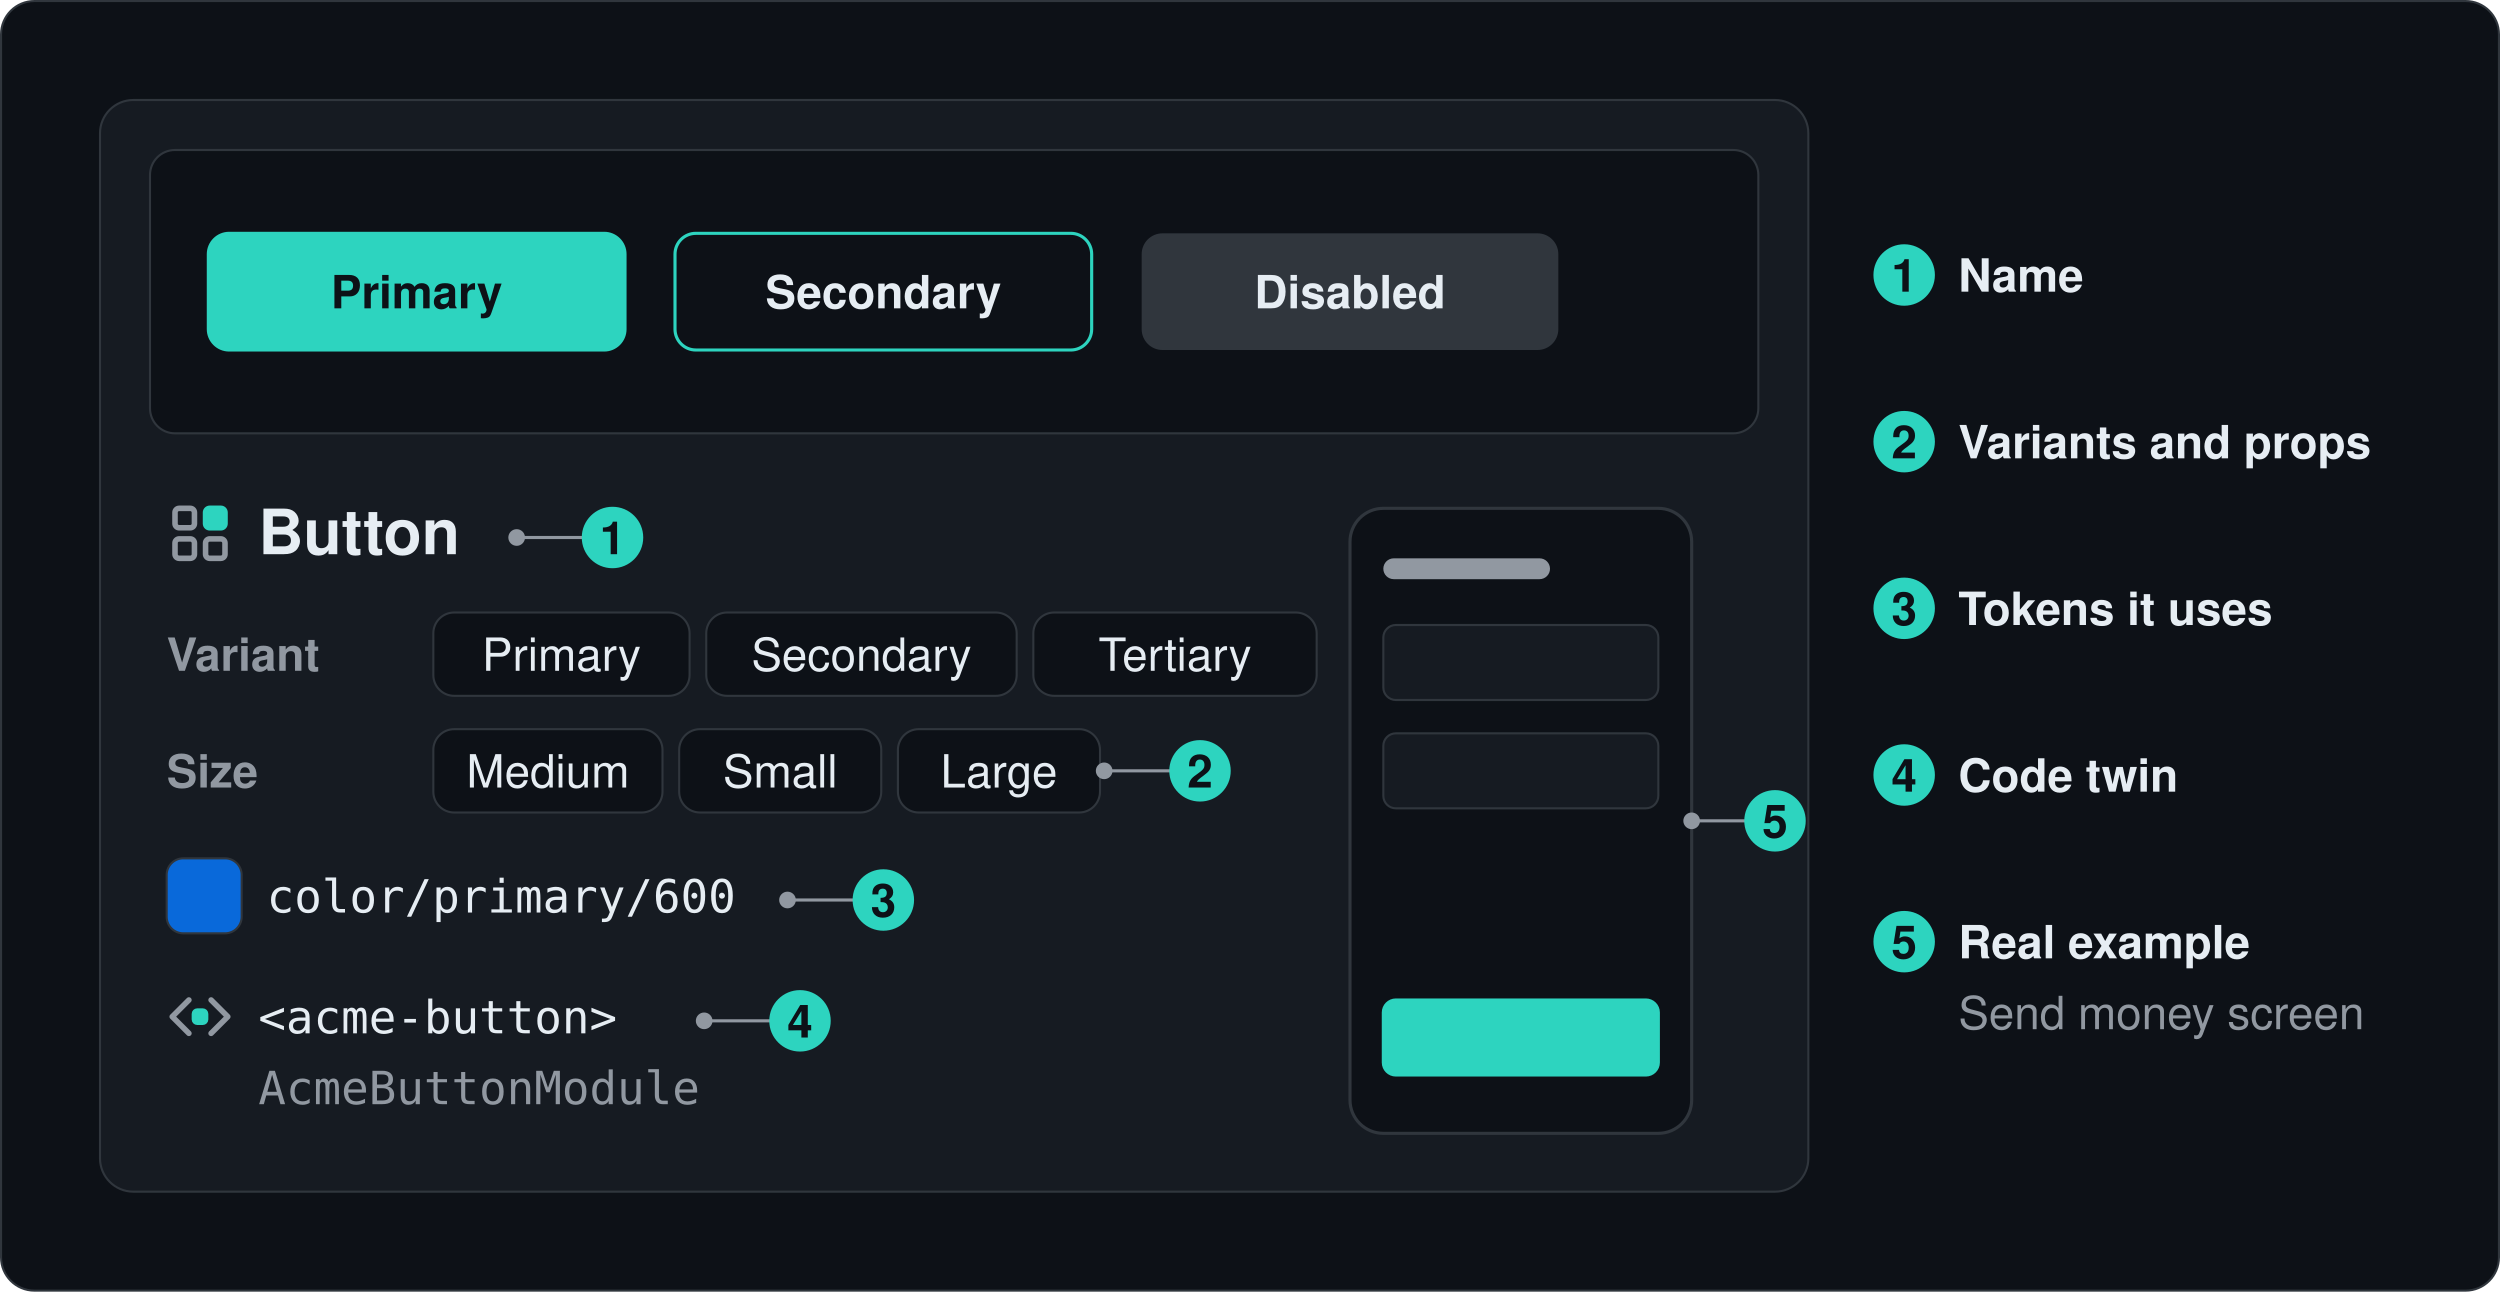
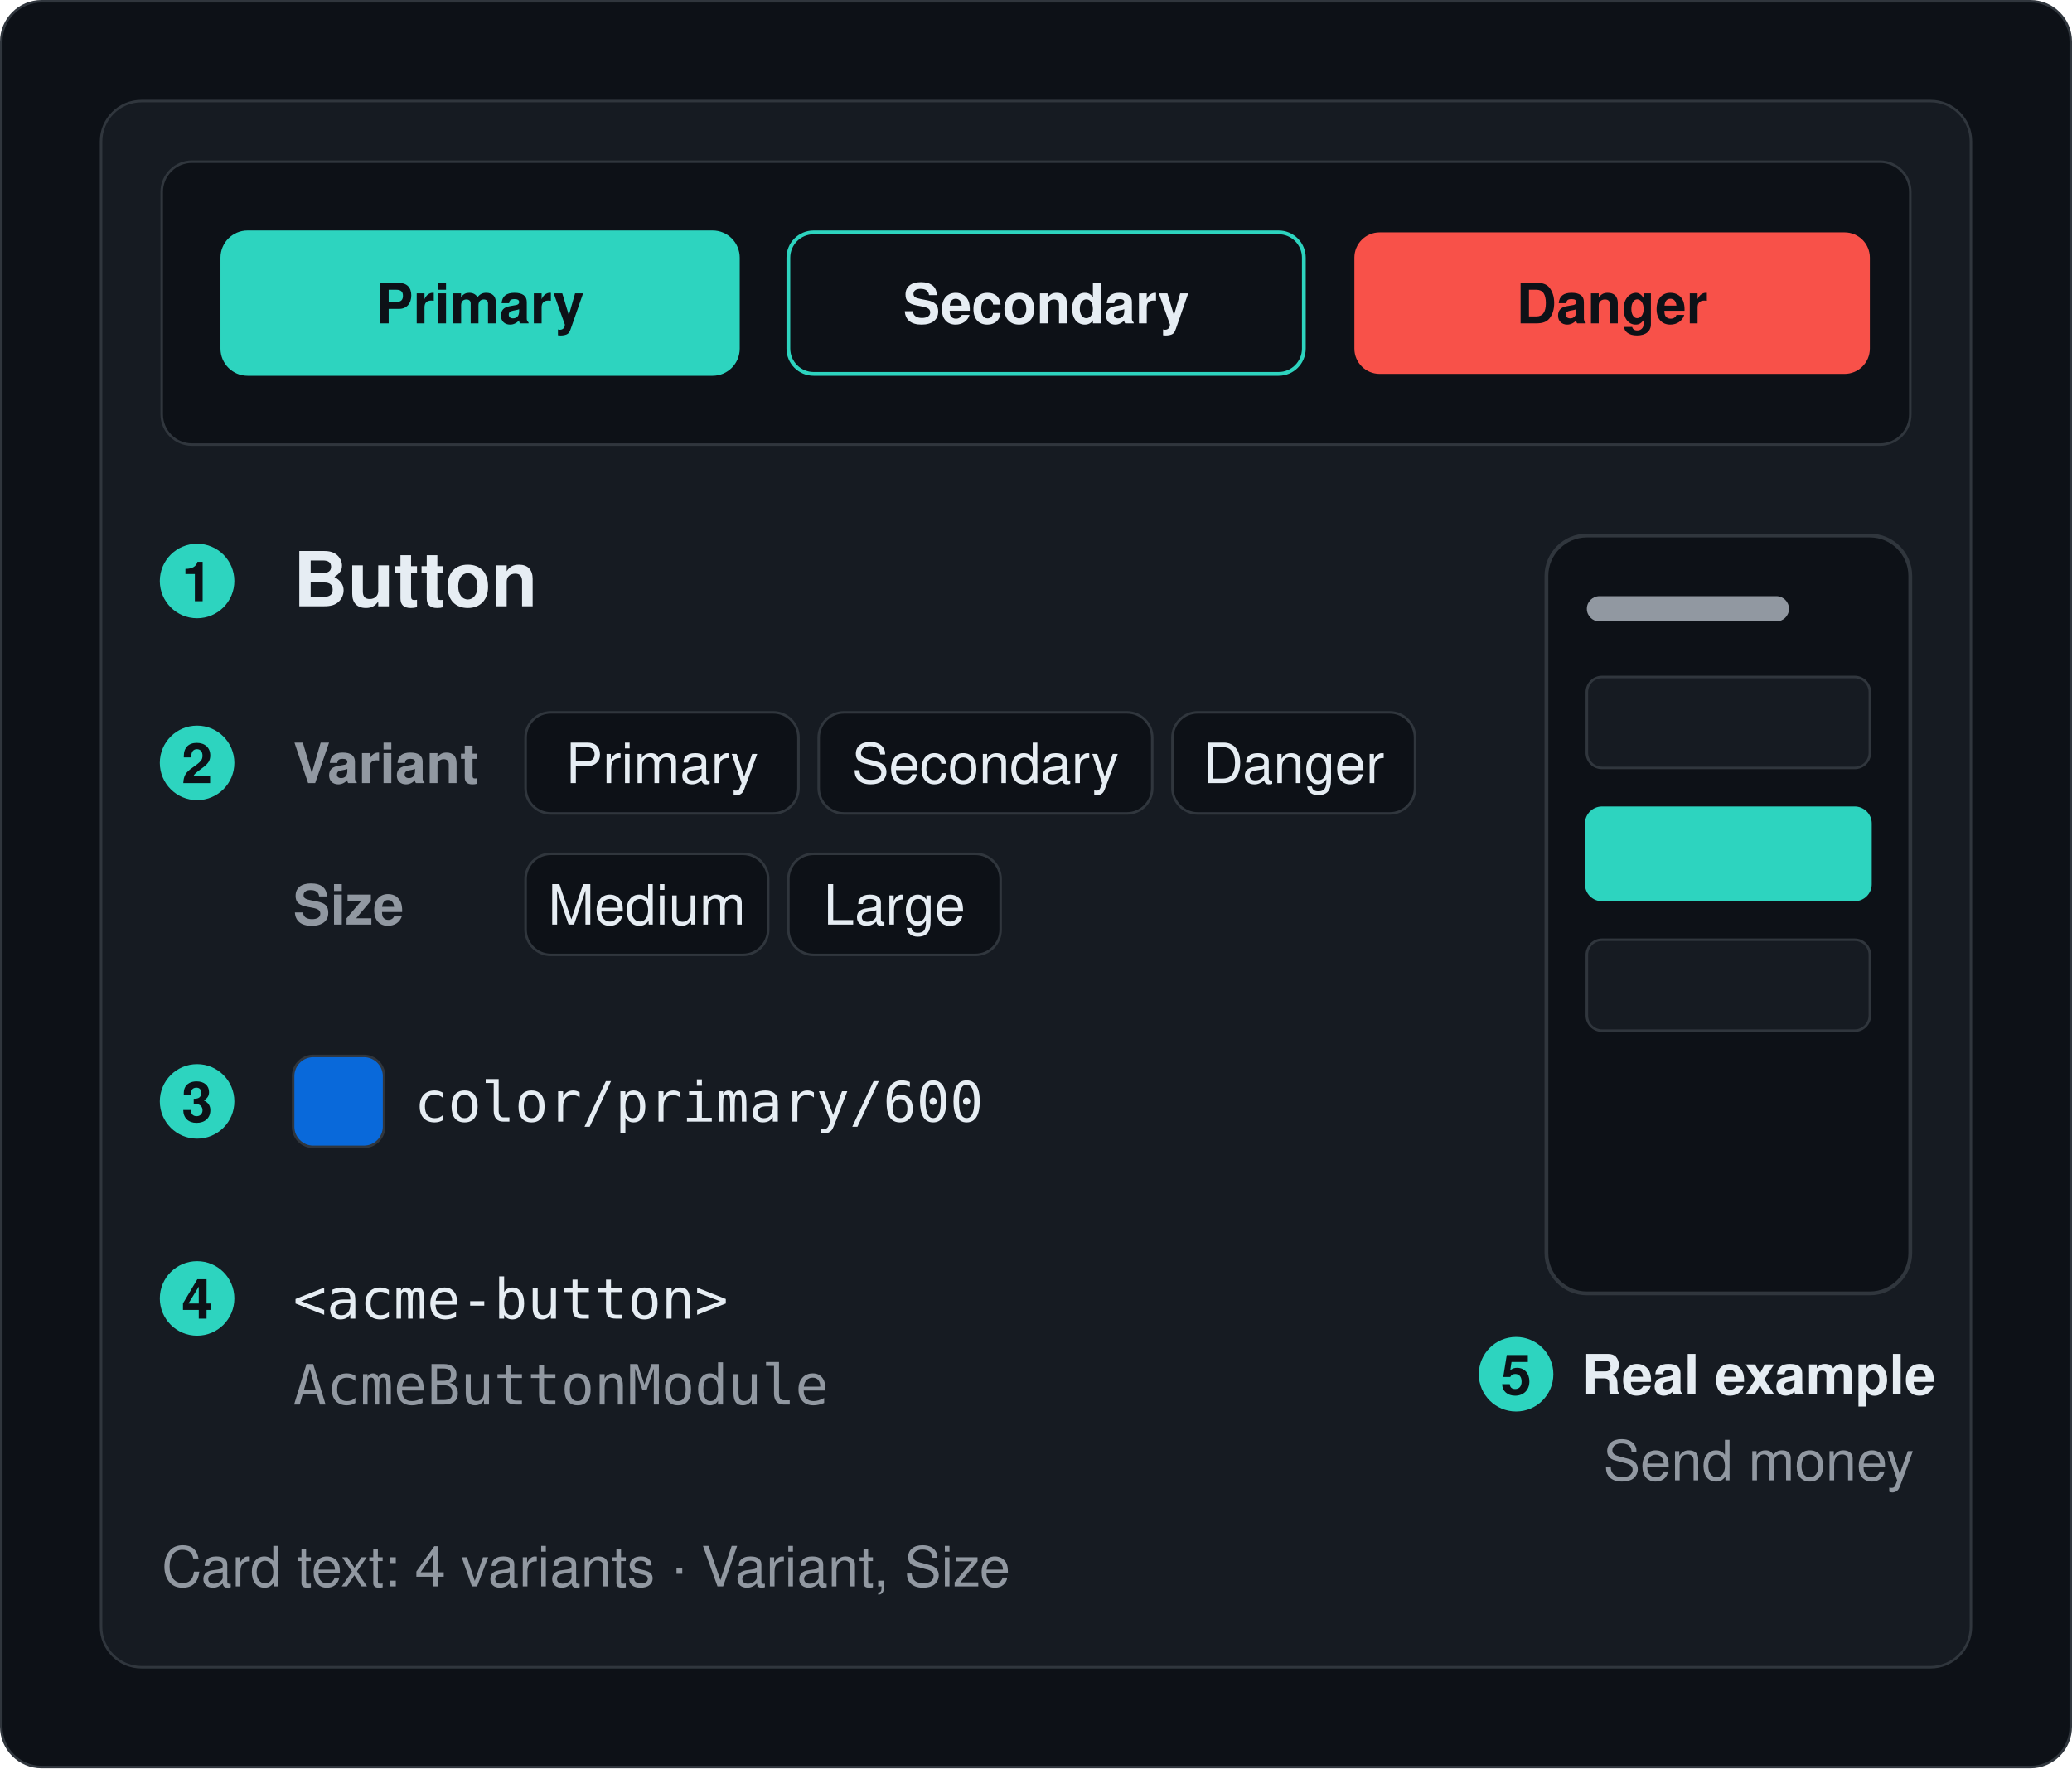
- <svg xmlns="http://www.w3.org/2000/svg" width="1200" height="620" viewBox="0 0 1200 620" role="img" aria-labelledby="t d">
-   <rect x="0.5" y="0.5" width="1199" height="619" rx="16" fill="#0D1117" stroke="#30363D" stroke-width="1" />
-   <rect x="48" y="48" width="820" height="524" rx="16" fill="#161B22" stroke="#30363D" stroke-width="1" />
-   <rect x="72" y="72" width="772" height="136" rx="12" fill="#0D1117" stroke="#30363D" stroke-width="1" />
-   <rect x="100" y="112" width="200" height="56" rx="10" fill="#2DD4BF" stroke="#2DD4BF" stroke-width="1.5" />
-   <text x="200" y="148" font-family="-apple-system,'Segoe UI',Helvetica,Arial,sans-serif" font-size="22" font-weight="700" fill="#0D1117" text-anchor="middle">Primary</text>
-   <rect x="324" y="112" width="200" height="56" rx="10" fill="#0D1117" stroke="#2DD4BF" stroke-width="1.5" />
-   <text x="424" y="148" font-family="-apple-system,'Segoe UI',Helvetica,Arial,sans-serif" font-size="22" font-weight="700" fill="#E6EDF3" text-anchor="middle">Secondary</text>
-   <rect x="548" y="112" width="200" height="56" rx="10" fill="#30363D" />
-   <text x="648" y="148" font-family="-apple-system,'Segoe UI',Helvetica,Arial,sans-serif" font-size="22" font-weight="700" fill="#E6EDF3" text-anchor="middle">Disabled</text>
-   <g transform="translate(80 240) scale(1.333333)" fill="none" stroke="#9198A1" stroke-width="2" stroke-linecap="round" stroke-linejoin="round">
-     <rect x="3" y="3" width="7" height="7" rx="1.5" />
-     <rect x="14" y="3" width="7" height="7" rx="1.5" fill="#2DD4BF" stroke="#2DD4BF" />
-     <rect x="3" y="14" width="7" height="7" rx="1.5" />
-     <rect x="14" y="14" width="7" height="7" rx="1.5" />
+ <svg xmlns="http://www.w3.org/2000/svg" width="820" height="700" viewBox="0 0 820 700" role="img" aria-labelledby="t d">
+   <rect x="0.5" y="0.5" width="819" height="699" rx="16" fill="#0D1117" stroke="#30363D" stroke-width="1" />
+   <rect x="40" y="40" width="740" height="620" rx="16" fill="#161B22" stroke="#30363D" stroke-width="1" />
+   <rect x="64" y="64" width="692" height="112" rx="12" fill="#0D1117" stroke="#30363D" stroke-width="1" />
+   <rect x="88" y="92" width="204" height="56" rx="10" fill="#2DD4BF" stroke="#2DD4BF" stroke-width="1.5" />
+   <text x="190.0" y="128" font-family="-apple-system,'Segoe UI',Helvetica,Arial,sans-serif" font-size="22" font-weight="700" fill="#0D1117" text-anchor="middle">Primary</text>
+   <rect x="312" y="92" width="204" height="56" rx="10" fill="#0D1117" stroke="#2DD4BF" stroke-width="1.5" />
+   <text x="414.0" y="128" font-family="-apple-system,'Segoe UI',Helvetica,Arial,sans-serif" font-size="22" font-weight="700" fill="#E6EDF3" text-anchor="middle">Secondary</text>
+   <rect x="536" y="92" width="204" height="56" rx="10" fill="#F85149" />
+   <text x="638.0" y="128" font-family="-apple-system,'Segoe UI',Helvetica,Arial,sans-serif" font-size="22" font-weight="700" fill="#0D1117" text-anchor="middle">Danger</text>
+   <g>
+     <circle cx="78" cy="230" r="14" fill="#2DD4BF" stroke="#2DD4BF" stroke-width="1.5" />
+     <text x="78" y="238" font-family="-apple-system,'Segoe UI',Helvetica,Arial,sans-serif" font-size="22" font-weight="700" fill="#0D1117" text-anchor="middle">1</text>
  </g>
-   <text x="124" y="266" font-family="-apple-system,'Segoe UI',Helvetica,Arial,sans-serif" font-size="30" font-weight="700" fill="#E6EDF3" text-anchor="start">Button</text>
-   <text x="80" y="322" font-family="-apple-system,'Segoe UI',Helvetica,Arial,sans-serif" font-size="22" font-weight="600" fill="#9198A1" text-anchor="start">Variant</text>
-   <rect x="208" y="294" width="123" height="40" rx="10" fill="#0D1117" stroke="#30363D" stroke-width="1" />
-   <text x="269.5" y="322" font-family="-apple-system,'Segoe UI',Helvetica,Arial,sans-serif" font-size="22" font-weight="400" fill="#E6EDF3" text-anchor="middle">Primary</text>
-   <rect x="339" y="294" width="149" height="40" rx="10" fill="#0D1117" stroke="#30363D" stroke-width="1" />
-   <text x="413.5" y="322" font-family="-apple-system,'Segoe UI',Helvetica,Arial,sans-serif" font-size="22" font-weight="400" fill="#E6EDF3" text-anchor="middle">Secondary</text>
-   <rect x="496" y="294" width="136" height="40" rx="10" fill="#0D1117" stroke="#30363D" stroke-width="1" />
-   <text x="564.0" y="322" font-family="-apple-system,'Segoe UI',Helvetica,Arial,sans-serif" font-size="22" font-weight="400" fill="#E6EDF3" text-anchor="middle">Tertiary</text>
-   <text x="80" y="378" font-family="-apple-system,'Segoe UI',Helvetica,Arial,sans-serif" font-size="22" font-weight="600" fill="#9198A1" text-anchor="start">Size</text>
-   <rect x="208" y="350" width="110" height="40" rx="10" fill="#0D1117" stroke="#30363D" stroke-width="1" />
-   <text x="263.0" y="378" font-family="-apple-system,'Segoe UI',Helvetica,Arial,sans-serif" font-size="22" font-weight="400" fill="#E6EDF3" text-anchor="middle">Medium</text>
-   <rect x="326" y="350" width="97" height="40" rx="10" fill="#0D1117" stroke="#30363D" stroke-width="1" />
-   <text x="374.5" y="378" font-family="-apple-system,'Segoe UI',Helvetica,Arial,sans-serif" font-size="22" font-weight="400" fill="#E6EDF3" text-anchor="middle">Small</text>
-   <rect x="431" y="350" width="97" height="40" rx="10" fill="#0D1117" stroke="#30363D" stroke-width="1" />
-   <text x="479.5" y="378" font-family="-apple-system,'Segoe UI',Helvetica,Arial,sans-serif" font-size="22" font-weight="400" fill="#E6EDF3" text-anchor="middle">Large</text>
-   <rect x="80" y="412" width="36" height="36" rx="8" fill="#0969DA" stroke="#30363D" stroke-width="1" />
-   <text x="128" y="438" font-family="ui-monospace,SFMono-Regular,Menlo,monospace" font-size="22" font-weight="400" fill="#E6EDF3" text-anchor="start">color/primary/600</text>
-   <g transform="translate(80 472) scale(1.333333)" fill="none" stroke="#9198A1" stroke-width="2" stroke-linecap="round" stroke-linejoin="round">
-     <polyline points="8 6 2 12 8 18" />
-     <polyline points="16 6 22 12 16 18" />
-     <rect x="10" y="10" width="4" height="4" rx="1" fill="#2DD4BF" stroke="#2DD4BF" />
+   <text x="116" y="240" font-family="-apple-system,'Segoe UI',Helvetica,Arial,sans-serif" font-size="30" font-weight="700" fill="#E6EDF3" text-anchor="start">Button</text>
+   <g>
+     <circle cx="78" cy="302" r="14" fill="#2DD4BF" stroke="#2DD4BF" stroke-width="1.5" />
+     <text x="78" y="310" font-family="-apple-system,'Segoe UI',Helvetica,Arial,sans-serif" font-size="22" font-weight="700" fill="#0D1117" text-anchor="middle">2</text>
  </g>
-   <text x="124" y="496" font-family="ui-monospace,SFMono-Regular,Menlo,monospace" font-size="22" font-weight="400" fill="#E6EDF3" text-anchor="start">&lt;acme-button&gt;</text>
-   <text x="124" y="530" font-family="ui-monospace,SFMono-Regular,Menlo,monospace" font-size="22" font-weight="400" fill="#9198A1" text-anchor="start">AcmeButtonModule</text>
-   <rect x="648" y="244" width="164" height="300" rx="16" fill="#0D1117" stroke="#30363D" stroke-width="1.5" />
-   <rect x="664" y="268" width="80" height="10" rx="5" fill="#9198A1" />
-   <rect x="664" y="300" width="132" height="36" rx="6" fill="#161B22" stroke="#30363D" stroke-width="1" />
-   <rect x="664" y="352" width="132" height="36" rx="6" fill="#161B22" stroke="#30363D" stroke-width="1" />
-   <rect x="664" y="480" width="132" height="36" rx="6" fill="#2DD4BF" stroke="#2DD4BF" stroke-width="1.5" />
-   <path d="M280 258 L248 258" stroke="#9198A1" stroke-width="1.5" fill="none" />
-   <circle cx="248" cy="258" r="4" fill="#9198A1" />
+   <text x="116" y="310" font-family="-apple-system,'Segoe UI',Helvetica,Arial,sans-serif" font-size="22" font-weight="600" fill="#9198A1" text-anchor="start">Variant</text>
+   <rect x="208" y="282" width="108" height="40" rx="10" fill="#0D1117" stroke="#30363D" stroke-width="1" />
+   <text x="262.0" y="310" font-family="-apple-system,'Segoe UI',Helvetica,Arial,sans-serif" font-size="22" font-weight="400" fill="#E6EDF3" text-anchor="middle">Primary</text>
+   <rect x="324" y="282" width="132" height="40" rx="10" fill="#0D1117" stroke="#30363D" stroke-width="1" />
+   <text x="390.0" y="310" font-family="-apple-system,'Segoe UI',Helvetica,Arial,sans-serif" font-size="22" font-weight="400" fill="#E6EDF3" text-anchor="middle">Secondary</text>
+   <rect x="464" y="282" width="96" height="40" rx="10" fill="#0D1117" stroke="#30363D" stroke-width="1" />
+   <text x="512.0" y="310" font-family="-apple-system,'Segoe UI',Helvetica,Arial,sans-serif" font-size="22" font-weight="400" fill="#E6EDF3" text-anchor="middle">Danger</text>
+   <text x="116" y="366" font-family="-apple-system,'Segoe UI',Helvetica,Arial,sans-serif" font-size="22" font-weight="600" fill="#9198A1" text-anchor="start">Size</text>
+   <rect x="208" y="338" width="96" height="40" rx="10" fill="#0D1117" stroke="#30363D" stroke-width="1" />
+   <text x="256.0" y="366" font-family="-apple-system,'Segoe UI',Helvetica,Arial,sans-serif" font-size="22" font-weight="400" fill="#E6EDF3" text-anchor="middle">Medium</text>
+   <rect x="312" y="338" width="84" height="40" rx="10" fill="#0D1117" stroke="#30363D" stroke-width="1" />
+   <text x="354.0" y="366" font-family="-apple-system,'Segoe UI',Helvetica,Arial,sans-serif" font-size="22" font-weight="400" fill="#E6EDF3" text-anchor="middle">Large</text>
  <g>
-     <circle cx="294" cy="258" r="14" fill="#2DD4BF" stroke="#2DD4BF" stroke-width="1.5" />
-     <text x="294" y="266" font-family="-apple-system,'Segoe UI',Helvetica,Arial,sans-serif" font-size="22" font-weight="700" fill="#0D1117" text-anchor="middle">1</text>
+     <circle cx="78" cy="436" r="14" fill="#2DD4BF" stroke="#2DD4BF" stroke-width="1.5" />
+     <text x="78" y="444" font-family="-apple-system,'Segoe UI',Helvetica,Arial,sans-serif" font-size="22" font-weight="700" fill="#0D1117" text-anchor="middle">3</text>
  </g>
-   <path d="M562 370 L530 370" stroke="#9198A1" stroke-width="1.5" fill="none" />
-   <circle cx="530" cy="370" r="4" fill="#9198A1" />
+   <rect x="116" y="418" width="36" height="36" rx="8" fill="#0969DA" stroke="#30363D" stroke-width="1" />
+   <text x="164" y="444" font-family="ui-monospace,SFMono-Regular,Menlo,monospace" font-size="22" font-weight="400" fill="#E6EDF3" text-anchor="start">color/primary/600</text>
  <g>
-     <circle cx="576" cy="370" r="14" fill="#2DD4BF" stroke="#2DD4BF" stroke-width="1.5" />
-     <text x="576" y="378" font-family="-apple-system,'Segoe UI',Helvetica,Arial,sans-serif" font-size="22" font-weight="700" fill="#0D1117" text-anchor="middle">2</text>
+     <circle cx="78" cy="514" r="14" fill="#2DD4BF" stroke="#2DD4BF" stroke-width="1.5" />
+     <text x="78" y="522" font-family="-apple-system,'Segoe UI',Helvetica,Arial,sans-serif" font-size="22" font-weight="700" fill="#0D1117" text-anchor="middle">4</text>
  </g>
-   <path d="M410 432 L378 432" stroke="#9198A1" stroke-width="1.5" fill="none" />
-   <circle cx="378" cy="432" r="4" fill="#9198A1" />
+   <text x="116" y="522" font-family="ui-monospace,SFMono-Regular,Menlo,monospace" font-size="22" font-weight="400" fill="#E6EDF3" text-anchor="start">&lt;acme-button&gt;</text>
+   <text x="116" y="556" font-family="ui-monospace,SFMono-Regular,Menlo,monospace" font-size="22" font-weight="400" fill="#9198A1" text-anchor="start">AcmeButtonModule</text>
+   <rect x="612" y="212" width="144" height="300" rx="16" fill="#0D1117" stroke="#30363D" stroke-width="1.5" />
+   <rect x="628" y="236" width="80" height="10" rx="5" fill="#9198A1" />
+   <rect x="628" y="268" width="112" height="36" rx="6" fill="#161B22" stroke="#30363D" stroke-width="1" />
+   <rect x="628" y="320" width="112" height="36" rx="6" fill="#2DD4BF" stroke="#2DD4BF" stroke-width="1.5" />
+   <rect x="628" y="372" width="112" height="36" rx="6" fill="#161B22" stroke="#30363D" stroke-width="1" />
  <g>
-     <circle cx="424" cy="432" r="14" fill="#2DD4BF" stroke="#2DD4BF" stroke-width="1.5" />
-     <text x="424" y="440" font-family="-apple-system,'Segoe UI',Helvetica,Arial,sans-serif" font-size="22" font-weight="700" fill="#0D1117" text-anchor="middle">3</text>
+     <circle cx="600" cy="544" r="14" fill="#2DD4BF" stroke="#2DD4BF" stroke-width="1.5" />
+     <text x="600" y="552" font-family="-apple-system,'Segoe UI',Helvetica,Arial,sans-serif" font-size="22" font-weight="700" fill="#0D1117" text-anchor="middle">5</text>
  </g>
-   <path d="M370 490 L338 490" stroke="#9198A1" stroke-width="1.5" fill="none" />
-   <circle cx="338" cy="490" r="4" fill="#9198A1" />
-   <g>
-     <circle cx="384" cy="490" r="14" fill="#2DD4BF" stroke="#2DD4BF" stroke-width="1.5" />
-     <text x="384" y="498" font-family="-apple-system,'Segoe UI',Helvetica,Arial,sans-serif" font-size="22" font-weight="700" fill="#0D1117" text-anchor="middle">4</text>
-   </g>
-   <path d="M838 394 L812 394" stroke="#9198A1" stroke-width="1.5" fill="none" />
-   <circle cx="812" cy="394" r="4" fill="#9198A1" />
-   <g>
-     <circle cx="852" cy="394" r="14" fill="#2DD4BF" stroke="#2DD4BF" stroke-width="1.5" />
-     <text x="852" y="402" font-family="-apple-system,'Segoe UI',Helvetica,Arial,sans-serif" font-size="22" font-weight="700" fill="#0D1117" text-anchor="middle">5</text>
-   </g>
-   <g>
-     <circle cx="914" cy="132" r="14" fill="#2DD4BF" stroke="#2DD4BF" stroke-width="1.5" />
-     <text x="914" y="140" font-family="-apple-system,'Segoe UI',Helvetica,Arial,sans-serif" font-size="22" font-weight="700" fill="#0D1117" text-anchor="middle">1</text>
-   </g>
-   <text x="940" y="140" font-family="-apple-system,'Segoe UI',Helvetica,Arial,sans-serif" font-size="22" font-weight="600" fill="#E6EDF3" text-anchor="start">Name</text>
-   <g>
-     <circle cx="914" cy="212" r="14" fill="#2DD4BF" stroke="#2DD4BF" stroke-width="1.5" />
-     <text x="914" y="220" font-family="-apple-system,'Segoe UI',Helvetica,Arial,sans-serif" font-size="22" font-weight="700" fill="#0D1117" text-anchor="middle">2</text>
-   </g>
-   <text x="940" y="220" font-family="-apple-system,'Segoe UI',Helvetica,Arial,sans-serif" font-size="22" font-weight="600" fill="#E6EDF3" text-anchor="start">Variants and props</text>
-   <g>
-     <circle cx="914" cy="292" r="14" fill="#2DD4BF" stroke="#2DD4BF" stroke-width="1.5" />
-     <text x="914" y="300" font-family="-apple-system,'Segoe UI',Helvetica,Arial,sans-serif" font-size="22" font-weight="700" fill="#0D1117" text-anchor="middle">3</text>
-   </g>
-   <text x="940" y="300" font-family="-apple-system,'Segoe UI',Helvetica,Arial,sans-serif" font-size="22" font-weight="600" fill="#E6EDF3" text-anchor="start">Tokens it uses</text>
-   <g>
-     <circle cx="914" cy="372" r="14" fill="#2DD4BF" stroke="#2DD4BF" stroke-width="1.5" />
-     <text x="914" y="380" font-family="-apple-system,'Segoe UI',Helvetica,Arial,sans-serif" font-size="22" font-weight="700" fill="#0D1117" text-anchor="middle">4</text>
-   </g>
-   <text x="940" y="380" font-family="-apple-system,'Segoe UI',Helvetica,Arial,sans-serif" font-size="22" font-weight="600" fill="#E6EDF3" text-anchor="start">Code twin</text>
-   <g>
-     <circle cx="914" cy="452" r="14" fill="#2DD4BF" stroke="#2DD4BF" stroke-width="1.5" />
-     <text x="914" y="460" font-family="-apple-system,'Segoe UI',Helvetica,Arial,sans-serif" font-size="22" font-weight="700" fill="#0D1117" text-anchor="middle">5</text>
-   </g>
-   <text x="940" y="460" font-family="-apple-system,'Segoe UI',Helvetica,Arial,sans-serif" font-size="22" font-weight="600" fill="#E6EDF3" text-anchor="start">Real example</text>
-   <text x="940" y="494" font-family="-apple-system,'Segoe UI',Helvetica,Arial,sans-serif" font-size="22" font-weight="400" fill="#9198A1" text-anchor="start">Send money screen</text>
+   <text x="696" y="552" font-family="-apple-system,'Segoe UI',Helvetica,Arial,sans-serif" font-size="22" font-weight="600" fill="#E6EDF3" text-anchor="middle">Real example</text>
+   <text x="696" y="586" font-family="-apple-system,'Segoe UI',Helvetica,Arial,sans-serif" font-size="22" font-weight="400" fill="#9198A1" text-anchor="middle">Send money</text>
+   <text x="64" y="628" font-family="-apple-system,'Segoe UI',Helvetica,Arial,sans-serif" font-size="22" font-weight="400" fill="#9198A1" text-anchor="start">Card text: 4 variants · Variant, Size</text>
</svg>
